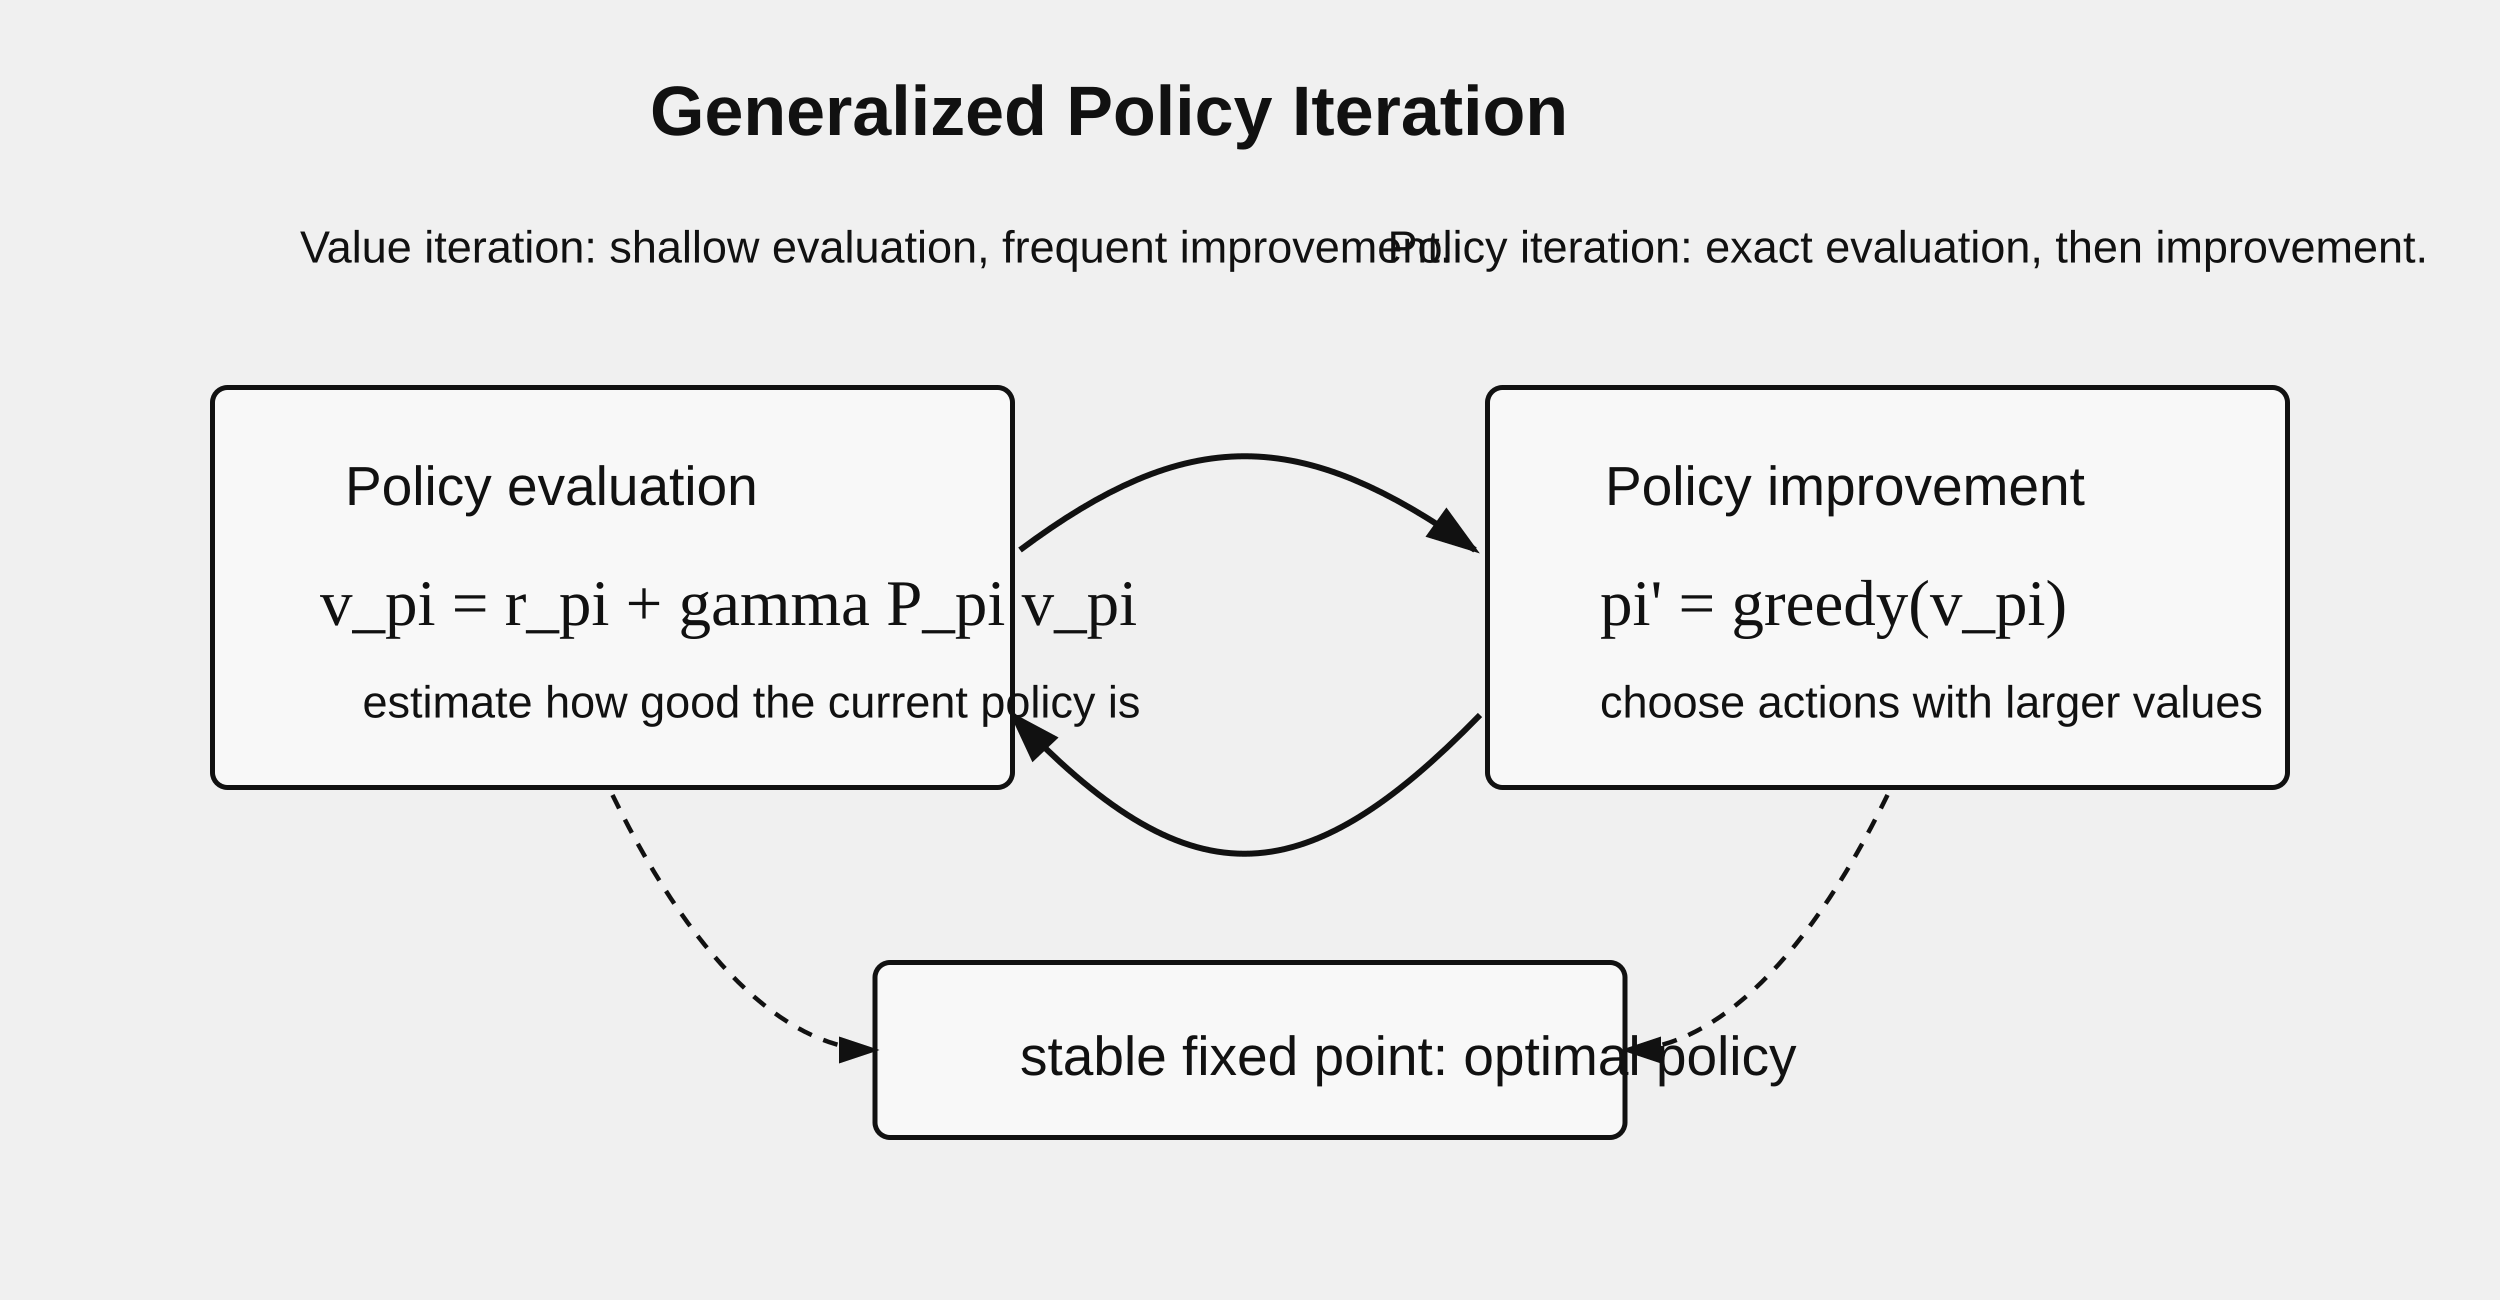
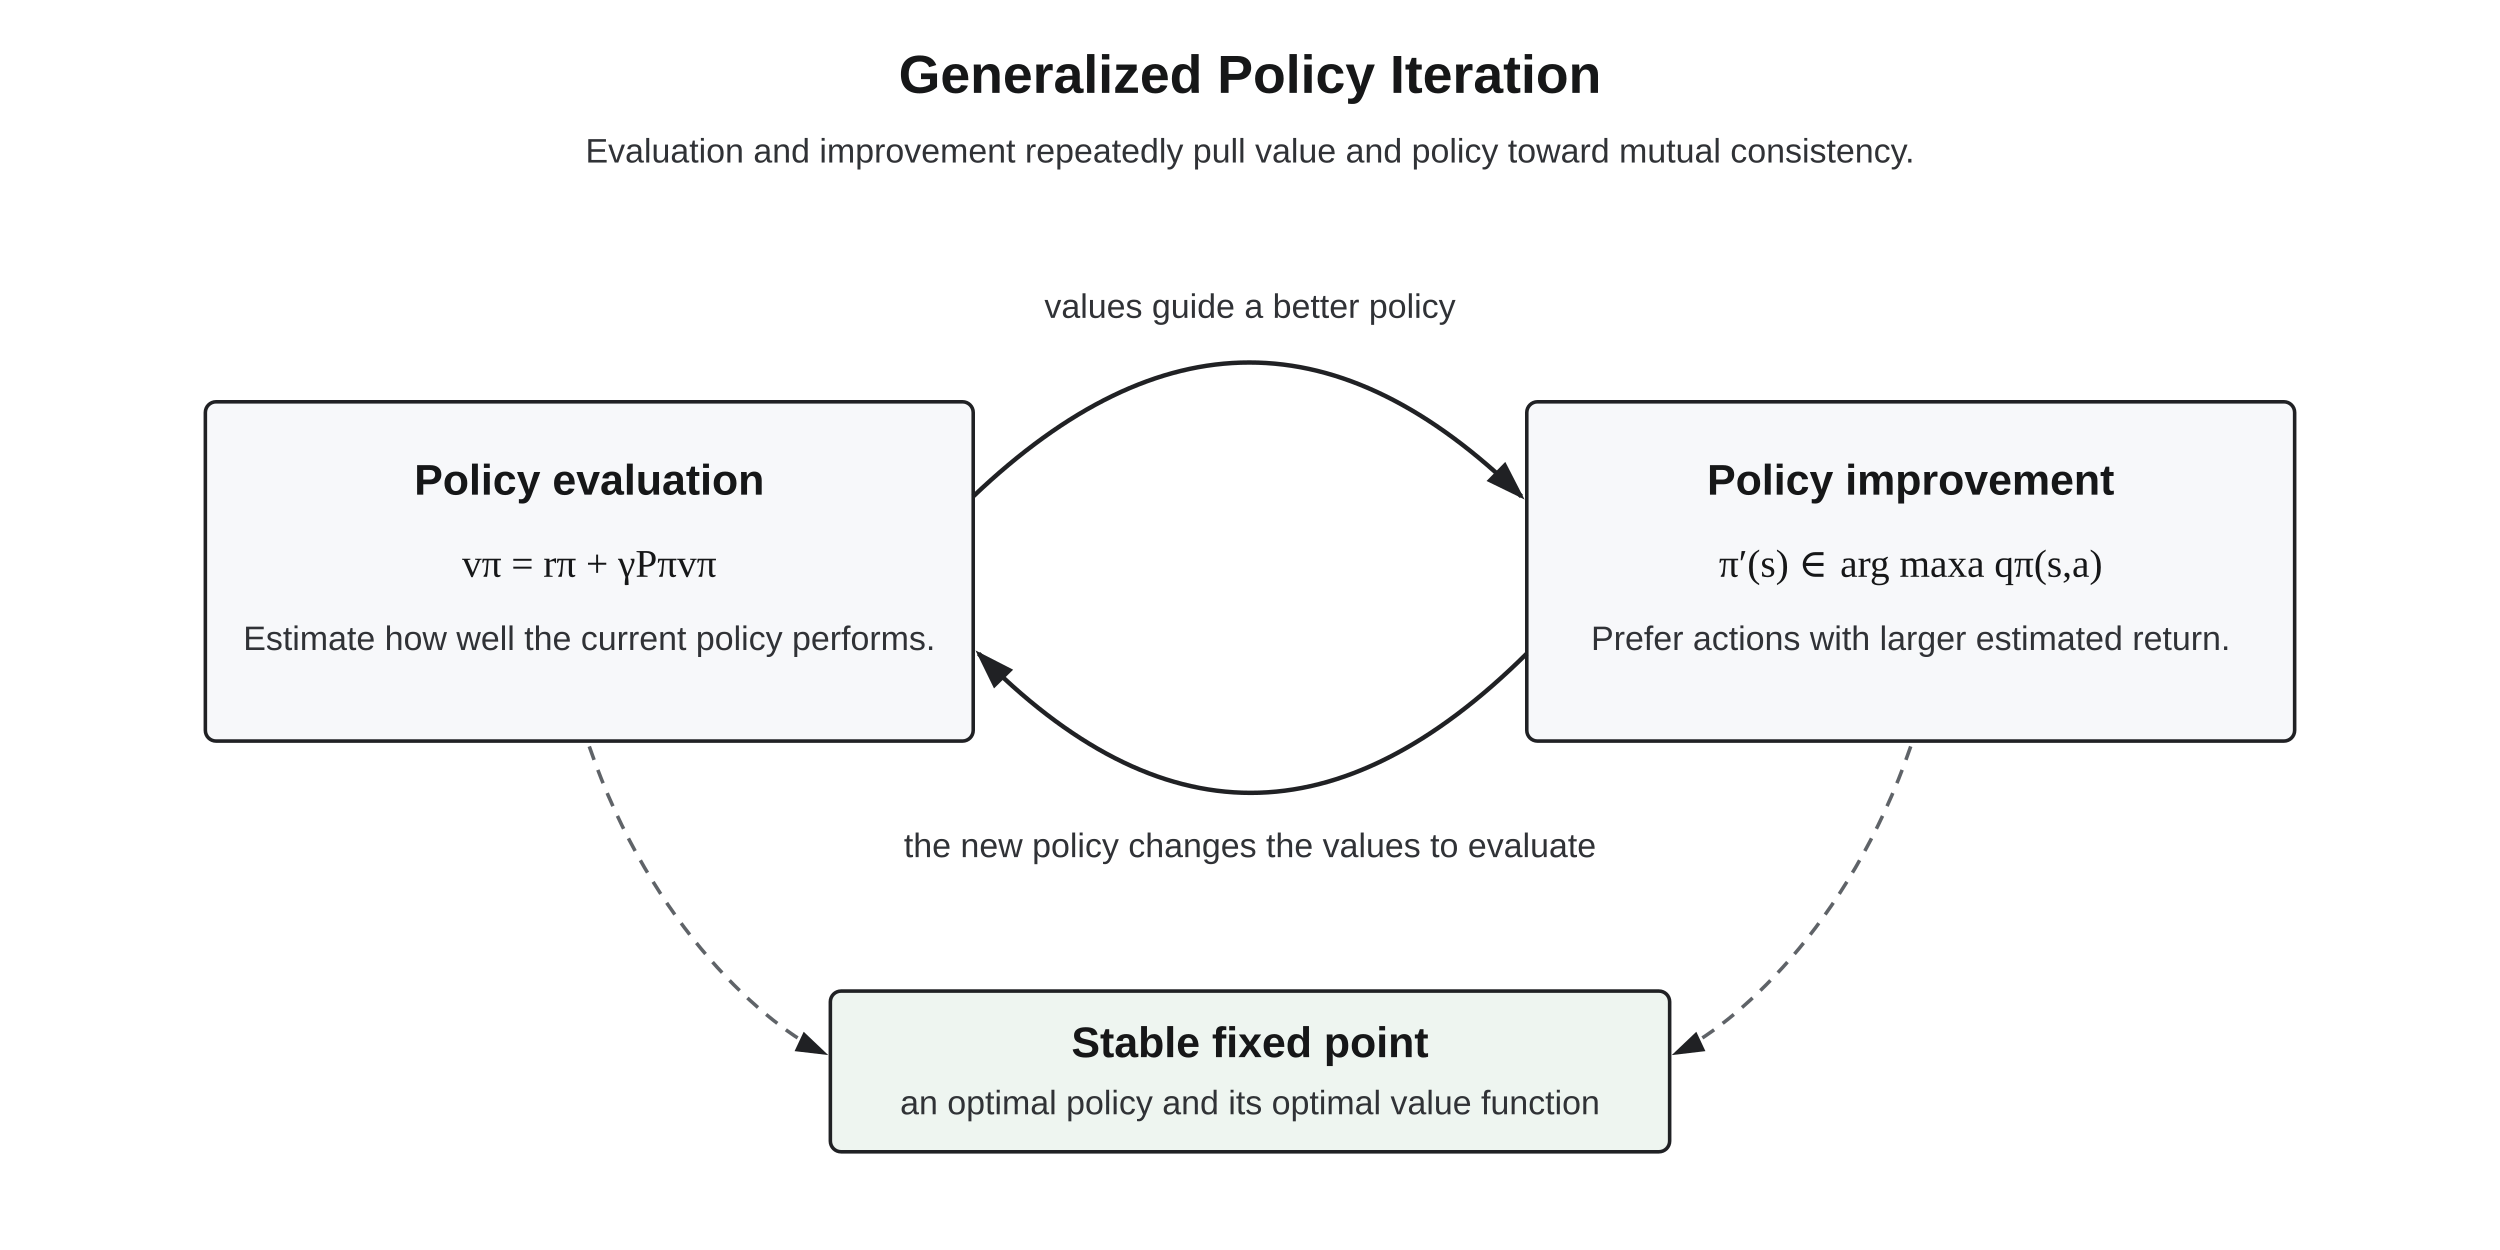
- <svg xmlns="http://www.w3.org/2000/svg" width="1000" height="520" viewBox="0 0 1000 520" role="img" aria-label="Generalized policy iteration">
+ <svg xmlns="http://www.w3.org/2000/svg" width="1400" height="700" viewBox="0 0 1400 700" role="img" aria-label="Generalized Policy Iteration loop">
  <defs>
-     <marker id="arrow" markerWidth="10" markerHeight="10" refX="8" refY="3" orient="auto" markerUnits="strokeWidth">
-       <path d="M0,0 L0,6 L9,3 z" fill="#111" />
+     <marker id="arrow" markerWidth="10" markerHeight="10" refX="8" refY="3" orient="auto">
+       <path d="M0,0 L0,6 L9,3 z" fill="#202124" />
    </marker>
    <style>
-       .box { fill:#f8f8f8; stroke:#111; stroke-width:2; rx:6; }
-       .title { font-family:Arial, Helvetica, sans-serif; font-size:28px; fill:#111; font-weight:700; }
-       .text { font-family:Arial, Helvetica, sans-serif; font-size:22px; fill:#111; }
-       .small { font-family:Arial, Helvetica, sans-serif; font-size:18px; fill:#111; }
-       .math { font-family:"Times New Roman", Times, serif; font-size:26px; fill:#111; }
-       .line { stroke:#111; stroke-width:2.4; fill:none; marker-end:url(#arrow); }
-       .dash { stroke:#111; stroke-width:1.8; fill:none; stroke-dasharray:6 5; marker-end:url(#arrow); }
+       .box { fill:#f7f8fa; stroke:#202124; stroke-width:2; }
+       .goal { fill:#eef5f0; stroke:#202124; stroke-width:2; }
+       .title { font:700 30px Arial, sans-serif; fill:#161718; }
+       .head { font:700 24px Arial, sans-serif; fill:#161718; }
+       .body { font:19px Arial, sans-serif; fill:#303236; }
+       .math { font:22px "Times New Roman", serif; fill:#161718; }
+       .line { stroke:#202124; stroke-width:2.5; fill:none; marker-end:url(#arrow); }
+       .dash { stroke:#5f6368; stroke-width:2; fill:none; stroke-dasharray:8 6; marker-end:url(#arrow); }
    </style>
  </defs>
-   <text x="260" y="54" class="title">Generalized Policy Iteration</text>
-   <rect x="85" y="155" width="320" height="160" class="box" />
-   <text x="138" y="202" class="text">Policy evaluation</text>
-   <text x="128" y="250" class="math">v_pi = r_pi + gamma P_pi v_pi</text>
-   <text x="145" y="287" class="small">estimate how good the current policy is</text>
-   <rect x="595" y="155" width="320" height="160" class="box" />
-   <text x="642" y="202" class="text">Policy improvement</text>
-   <text x="640" y="250" class="math">pi' = greedy(v_pi)</text>
-   <text x="640" y="287" class="small">choose actions with larger values</text>
-   <path d="M408 220 C475 170 520 170 590 220" class="line" />
-   <path d="M592 286 C520 360 475 360 405 286" class="line" />
-   <rect x="350" y="385" width="300" height="70" class="box" />
-   <text x="408" y="430" class="text">stable fixed point: optimal policy</text>
-   <path d="M245 318 C280 390 318 420 350 420" class="dash" />
-   <path d="M755 318 C720 390 682 420 650 420" class="dash" />
-   <text x="120" y="105" class="small">Value iteration: shallow evaluation, frequent improvement.</text>
-   <text x="555" y="105" class="small">Policy iteration: exact evaluation, then improvement.</text>
+   <rect width="1400" height="700" fill="#fff" />
+   <text x="700" y="52" text-anchor="middle" class="title">Generalized Policy Iteration</text>
+   <text x="700" y="91" text-anchor="middle" class="body">Evaluation and improvement repeatedly pull value and policy toward mutual consistency.</text>
+   <rect x="115" y="225" width="430" height="190" rx="6" class="box" />
+   <text x="330" y="277" text-anchor="middle" class="head">Policy evaluation</text>
+   <text x="330" y="323" text-anchor="middle" class="math">vπ = rπ + γPπvπ</text>
+   <text x="330" y="364" text-anchor="middle" class="body">Estimate how well the current policy performs.</text>
+   <rect x="855" y="225" width="430" height="190" rx="6" class="box" />
+   <text x="1070" y="277" text-anchor="middle" class="head">Policy improvement</text>
+   <text x="1070" y="323" text-anchor="middle" class="math">π′(s) ∈ arg maxa qπ(s,a)</text>
+   <text x="1070" y="364" text-anchor="middle" class="body">Prefer actions with larger estimated return.</text>
+   <path d="M545 278 C650 178 750 178 852 278" class="line" />
+   <text x="700" y="178" text-anchor="middle" class="body">values guide a better policy</text>
+   <path d="M855 366 C750 470 650 470 548 366" class="line" />
+   <text x="700" y="480" text-anchor="middle" class="body">the new policy changes the values to evaluate</text>
+   <rect x="465" y="555" width="470" height="90" rx="6" class="goal" />
+   <text x="700" y="592" text-anchor="middle" class="head">Stable fixed point</text>
+   <text x="700" y="624" text-anchor="middle" class="body">an optimal policy and its optimal value function</text>
+   <path d="M330 418 C365 520 430 575 462 590" class="dash" />
+   <path d="M1070 418 C1035 520 970 575 938 590" class="dash" />
</svg>
